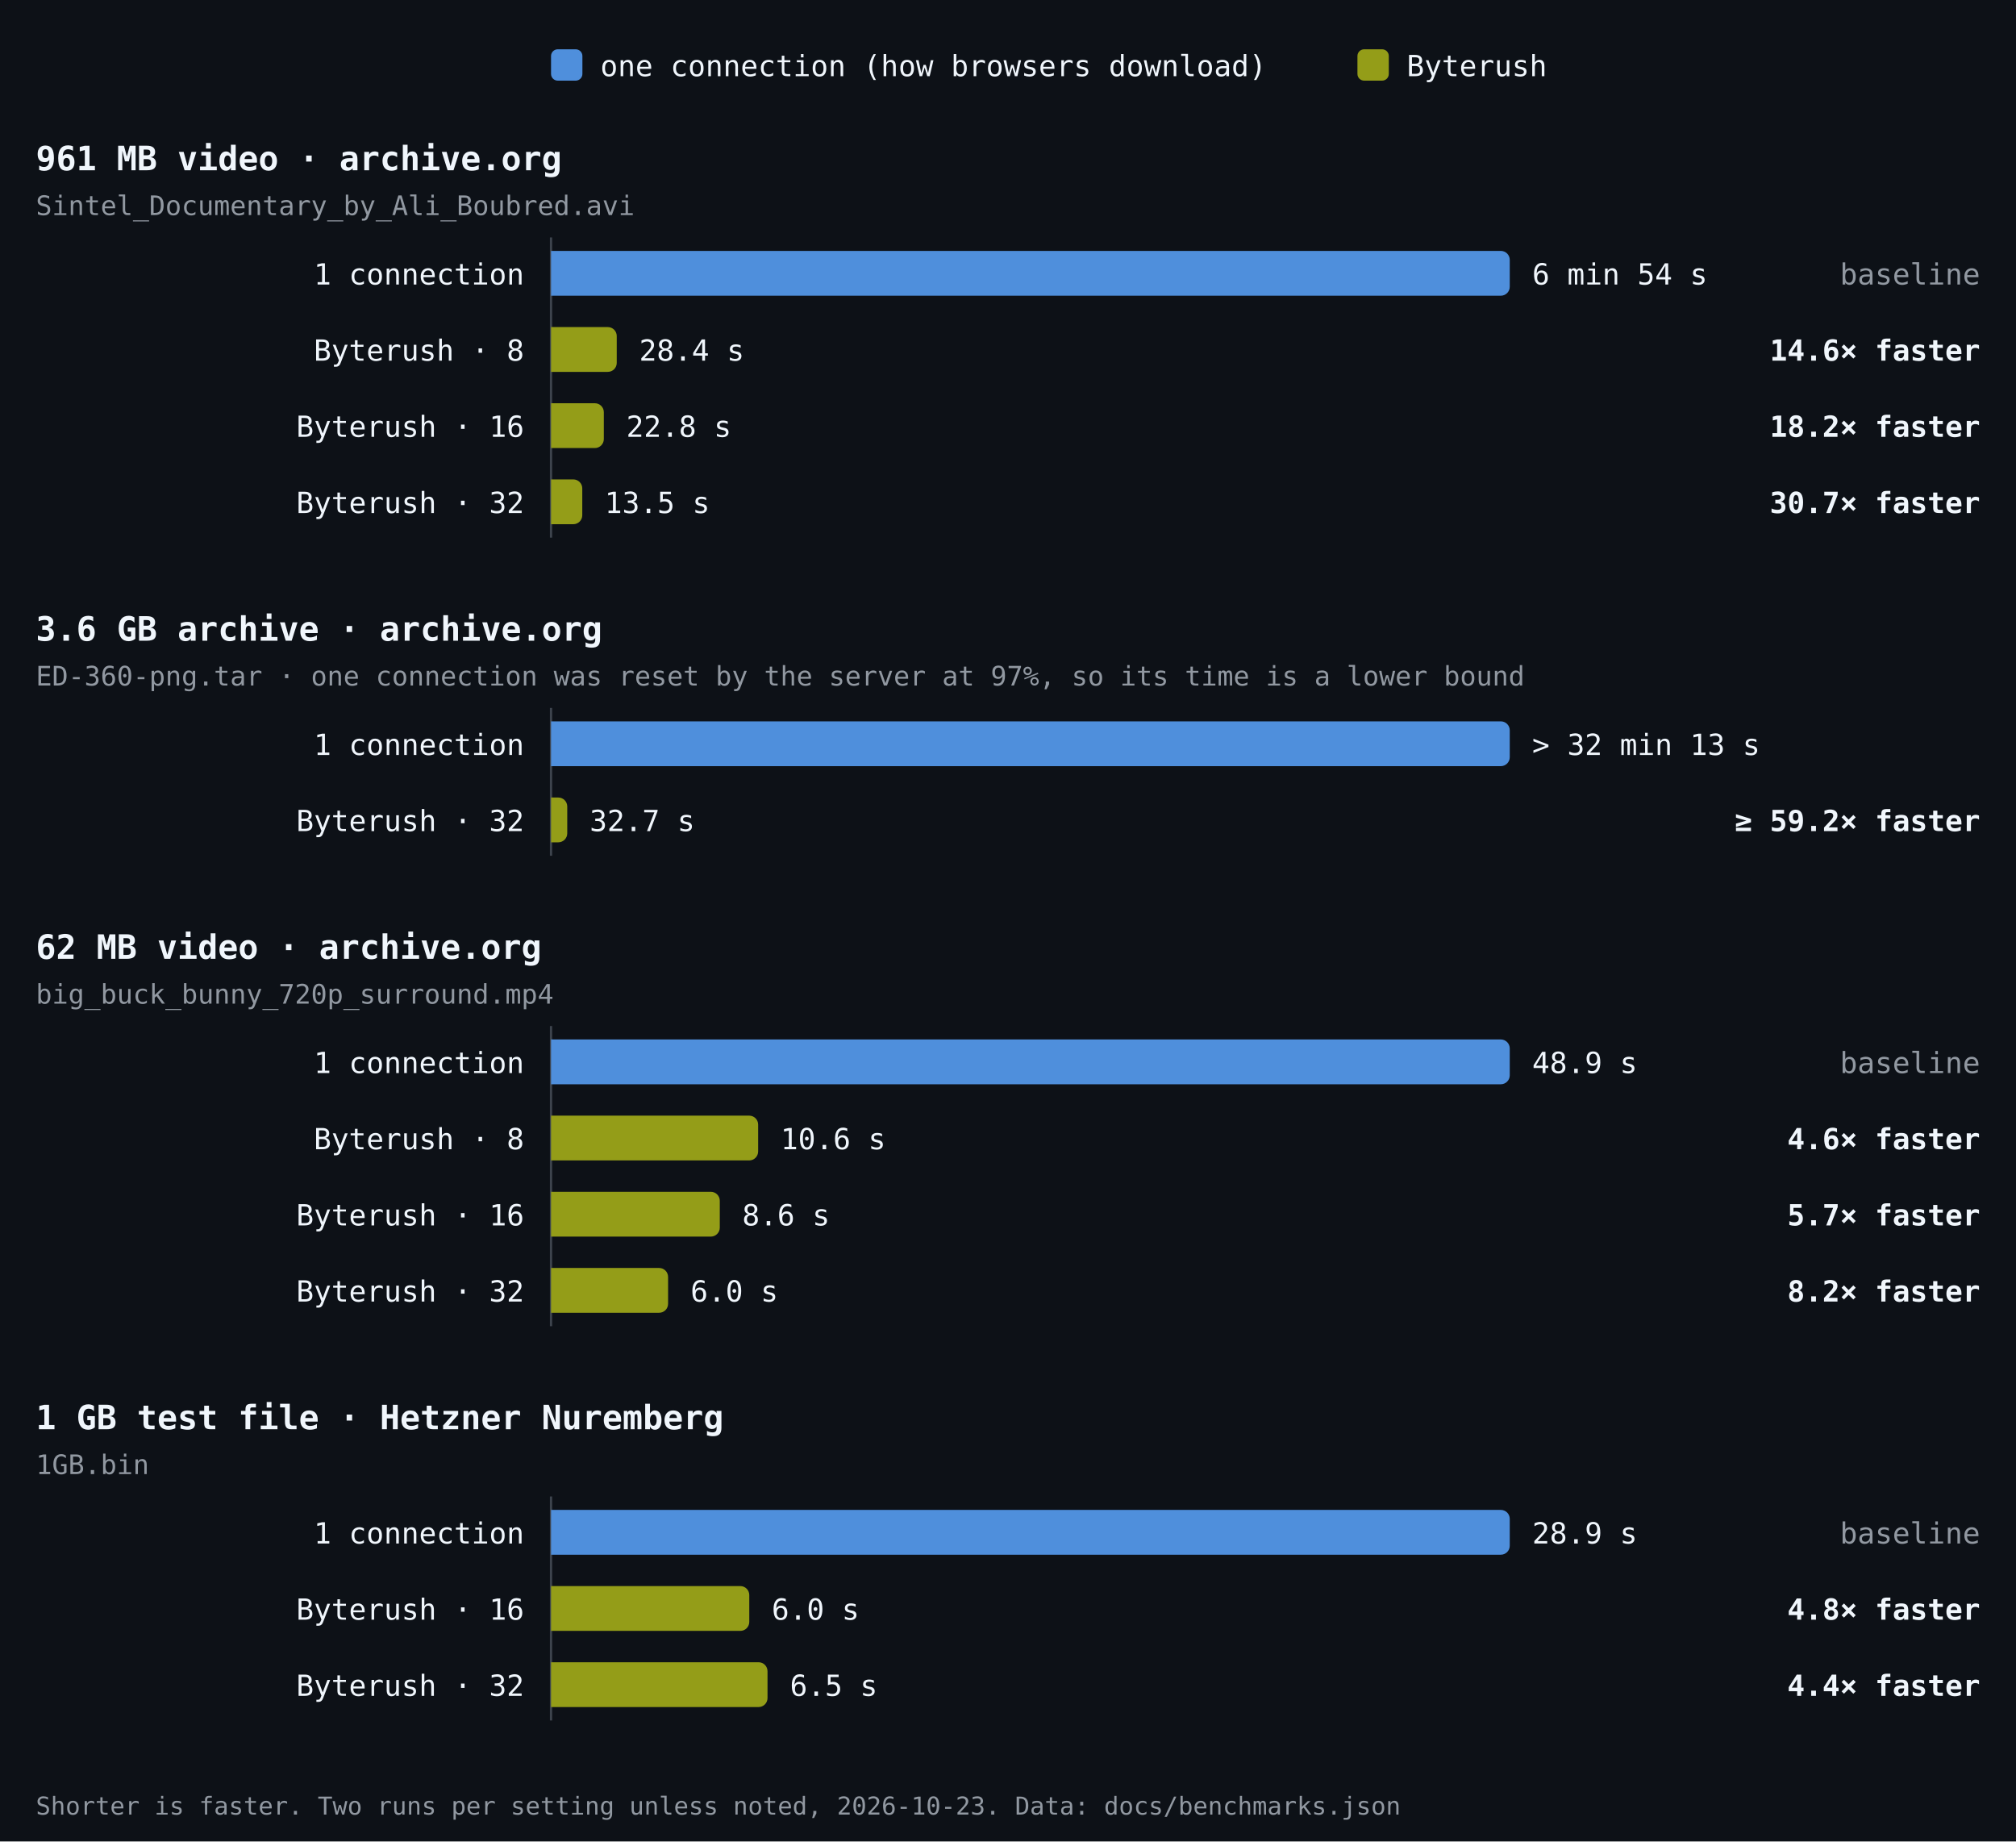
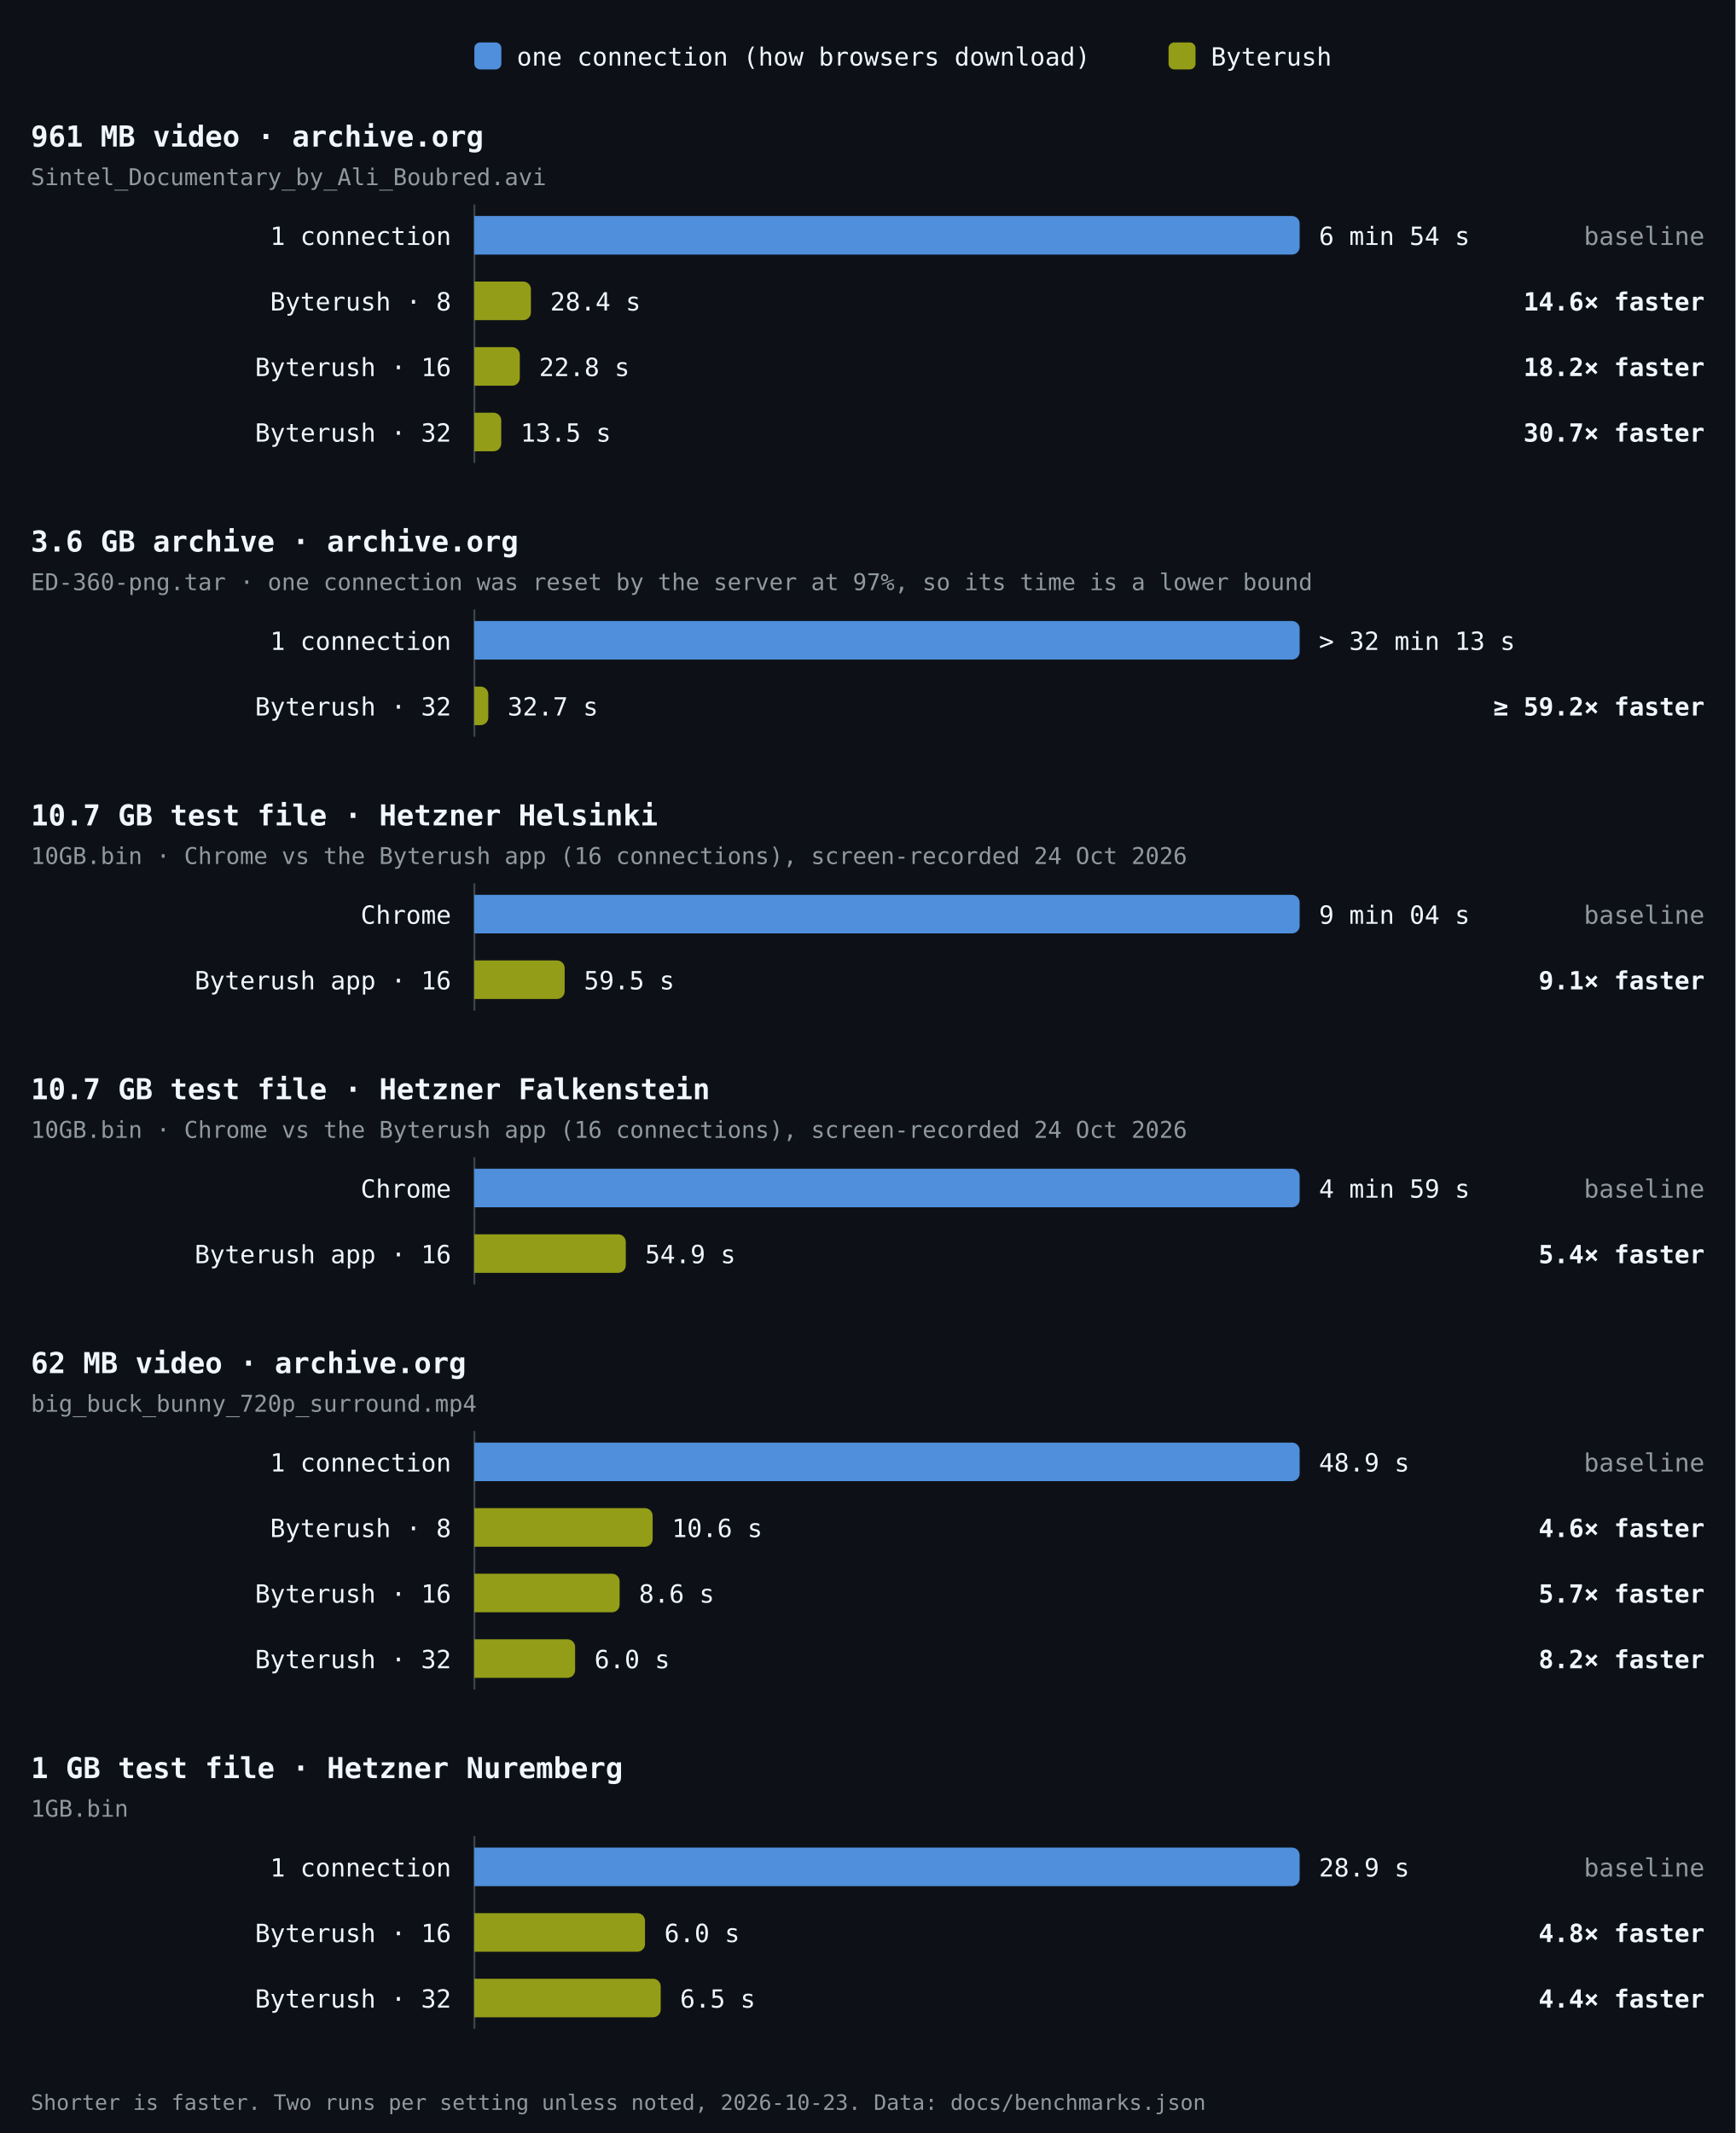
- <svg xmlns="http://www.w3.org/2000/svg" width="900" height="822" viewBox="0 0 900 822" role="img" aria-label="Download time, one connection against Byterush">
-   <rect width="900" height="822" fill="#0d1117" />
+ <svg xmlns="http://www.w3.org/2000/svg" width="900" height="1106" viewBox="0 0 900 1106" role="img" aria-label="Download time, one connection against Byterush">
+   <rect width="900" height="1106" fill="#0d1117" />
  <rect x="246" y="22" width="14" height="14" rx="3" fill="#4f8fdc" />
  <text x="268" y="34" font-family="ui-monospace, SFMono-Regular, Menlo, Consolas, monospace" font-size="13" fill="#f0f6fc">one connection (how browsers download)</text>
  <rect x="606" y="22" width="14" height="14" rx="3" fill="#949d18" />
  <text x="628" y="34" font-family="ui-monospace, SFMono-Regular, Menlo, Consolas, monospace" font-size="13" fill="#f0f6fc">Byterush</text>
  <text x="16" y="76" font-family="ui-monospace, SFMono-Regular, Menlo, Consolas, monospace" font-size="15" font-weight="700" fill="#f0f6fc">961 MB video · archive.org</text>
  <text x="16" y="96" font-family="ui-monospace, SFMono-Regular, Menlo, Consolas, monospace" font-size="12" fill="#9198a1">Sintel_Documentary_by_Ali_Boubred.avi</text>
  <line x1="246" y1="106" x2="246" y2="240" stroke="#3d444d" stroke-width="1" />
  <text x="234" y="127" text-anchor="end" font-family="ui-monospace, SFMono-Regular, Menlo, Consolas, monospace" font-size="13" fill="#f0f6fc">1 connection</text>
  <path d="M246 112 h424 a4 4 0 0 1 4 4 v12 a4 4 0 0 1 -4 4 h-424 z" fill="#4f8fdc" />
  <text x="684" y="127" font-family="ui-monospace, SFMono-Regular, Menlo, Consolas, monospace" font-size="13" fill="#f0f6fc">6 min 54 s</text>
  <text x="884" y="127" text-anchor="end" font-family="ui-monospace, SFMono-Regular, Menlo, Consolas, monospace" font-size="13" font-weight="400" fill="#9198a1">baseline</text>
  <text x="234" y="161" text-anchor="end" font-family="ui-monospace, SFMono-Regular, Menlo, Consolas, monospace" font-size="13" fill="#f0f6fc">Byterush · 8</text>
  <path d="M246 146 h25.332 a4 4 0 0 1 4 4 v12 a4 4 0 0 1 -4 4 h-25.332 z" fill="#949d18" />
  <text x="285.332" y="161" font-family="ui-monospace, SFMono-Regular, Menlo, Consolas, monospace" font-size="13" fill="#f0f6fc">28.4 s</text>
  <text x="884" y="161" text-anchor="end" font-family="ui-monospace, SFMono-Regular, Menlo, Consolas, monospace" font-size="13" font-weight="700" fill="#f0f6fc">14.6× faster</text>
  <text x="234" y="195" text-anchor="end" font-family="ui-monospace, SFMono-Regular, Menlo, Consolas, monospace" font-size="13" fill="#f0f6fc">Byterush · 16</text>
  <path d="M246 180 h19.567 a4 4 0 0 1 4 4 v12 a4 4 0 0 1 -4 4 h-19.567 z" fill="#949d18" />
  <text x="279.567" y="195" font-family="ui-monospace, SFMono-Regular, Menlo, Consolas, monospace" font-size="13" fill="#f0f6fc">22.8 s</text>
  <text x="884" y="195" text-anchor="end" font-family="ui-monospace, SFMono-Regular, Menlo, Consolas, monospace" font-size="13" font-weight="700" fill="#f0f6fc">18.2× faster</text>
  <text x="234" y="229" text-anchor="end" font-family="ui-monospace, SFMono-Regular, Menlo, Consolas, monospace" font-size="13" fill="#f0f6fc">Byterush · 32</text>
  <path d="M246 214 h9.943 a4 4 0 0 1 4 4 v12 a4 4 0 0 1 -4 4 h-9.943 z" fill="#949d18" />
  <text x="269.943" y="229" font-family="ui-monospace, SFMono-Regular, Menlo, Consolas, monospace" font-size="13" fill="#f0f6fc">13.5 s</text>
  <text x="884" y="229" text-anchor="end" font-family="ui-monospace, SFMono-Regular, Menlo, Consolas, monospace" font-size="13" font-weight="700" fill="#f0f6fc">30.7× faster</text>
  <text x="16" y="286" font-family="ui-monospace, SFMono-Regular, Menlo, Consolas, monospace" font-size="15" font-weight="700" fill="#f0f6fc">3.6 GB archive · archive.org</text>
  <text x="16" y="306" font-family="ui-monospace, SFMono-Regular, Menlo, Consolas, monospace" font-size="12" fill="#9198a1">ED-360-png.tar · one connection was reset by the server at 97%, so its time is a lower bound</text>
  <line x1="246" y1="316" x2="246" y2="382" stroke="#3d444d" stroke-width="1" />
  <text x="234" y="337" text-anchor="end" font-family="ui-monospace, SFMono-Regular, Menlo, Consolas, monospace" font-size="13" fill="#f0f6fc">1 connection</text>
  <path d="M246 322 h424 a4 4 0 0 1 4 4 v12 a4 4 0 0 1 -4 4 h-424 z" fill="#4f8fdc" />
  <text x="684" y="337" font-family="ui-monospace, SFMono-Regular, Menlo, Consolas, monospace" font-size="13" fill="#f0f6fc">&gt; 32 min 13 s</text>
  <text x="884" y="337" text-anchor="end" font-family="ui-monospace, SFMono-Regular, Menlo, Consolas, monospace" font-size="13" font-weight="400" fill="#9198a1" />
  <text x="234" y="371" text-anchor="end" font-family="ui-monospace, SFMono-Regular, Menlo, Consolas, monospace" font-size="13" fill="#f0f6fc">Byterush · 32</text>
  <path d="M246 356 h3.234 a4 4 0 0 1 4 4 v12 a4 4 0 0 1 -4 4 h-3.234 z" fill="#949d18" />
  <text x="263.234" y="371" font-family="ui-monospace, SFMono-Regular, Menlo, Consolas, monospace" font-size="13" fill="#f0f6fc">32.7 s</text>
  <text x="884" y="371" text-anchor="end" font-family="ui-monospace, SFMono-Regular, Menlo, Consolas, monospace" font-size="13" font-weight="700" fill="#f0f6fc">≥ 59.2× faster</text>
-   <text x="16" y="428" font-family="ui-monospace, SFMono-Regular, Menlo, Consolas, monospace" font-size="15" font-weight="700" fill="#f0f6fc">62 MB video · archive.org</text>
-   <text x="16" y="448" font-family="ui-monospace, SFMono-Regular, Menlo, Consolas, monospace" font-size="12" fill="#9198a1">big_buck_bunny_720p_surround.mp4</text>
-   <line x1="246" y1="458" x2="246" y2="592" stroke="#3d444d" stroke-width="1" />
-   <text x="234" y="479" text-anchor="end" font-family="ui-monospace, SFMono-Regular, Menlo, Consolas, monospace" font-size="13" fill="#f0f6fc">1 connection</text>
+   <text x="16" y="428" font-family="ui-monospace, SFMono-Regular, Menlo, Consolas, monospace" font-size="15" font-weight="700" fill="#f0f6fc">10.7 GB test file · Hetzner Helsinki</text>
+   <text x="16" y="448" font-family="ui-monospace, SFMono-Regular, Menlo, Consolas, monospace" font-size="12" fill="#9198a1">10GB.bin · Chrome vs the Byterush app (16 connections), screen-recorded 24 Oct 2026</text>
+   <line x1="246" y1="458" x2="246" y2="524" stroke="#3d444d" stroke-width="1" />
+   <text x="234" y="479" text-anchor="end" font-family="ui-monospace, SFMono-Regular, Menlo, Consolas, monospace" font-size="13" fill="#f0f6fc">Chrome</text>
  <path d="M246 464 h424 a4 4 0 0 1 4 4 v12 a4 4 0 0 1 -4 4 h-424 z" fill="#4f8fdc" />
-   <text x="684" y="479" font-family="ui-monospace, SFMono-Regular, Menlo, Consolas, monospace" font-size="13" fill="#f0f6fc">48.9 s</text>
+   <text x="684" y="479" font-family="ui-monospace, SFMono-Regular, Menlo, Consolas, monospace" font-size="13" fill="#f0f6fc">9 min 04 s</text>
  <text x="884" y="479" text-anchor="end" font-family="ui-monospace, SFMono-Regular, Menlo, Consolas, monospace" font-size="13" font-weight="400" fill="#9198a1">baseline</text>
-   <text x="234" y="513" text-anchor="end" font-family="ui-monospace, SFMono-Regular, Menlo, Consolas, monospace" font-size="13" fill="#f0f6fc">Byterush · 8</text>
-   <path d="M246 498 h88.459 a4 4 0 0 1 4 4 v12 a4 4 0 0 1 -4 4 h-88.459 z" fill="#949d18" />
-   <text x="348.459" y="513" font-family="ui-monospace, SFMono-Regular, Menlo, Consolas, monospace" font-size="13" fill="#f0f6fc">10.6 s</text>
-   <text x="884" y="513" text-anchor="end" font-family="ui-monospace, SFMono-Regular, Menlo, Consolas, monospace" font-size="13" font-weight="700" fill="#f0f6fc">4.6× faster</text>
-   <text x="234" y="547" text-anchor="end" font-family="ui-monospace, SFMono-Regular, Menlo, Consolas, monospace" font-size="13" fill="#f0f6fc">Byterush · 16</text>
-   <path d="M246 532 h71.334 a4 4 0 0 1 4 4 v12 a4 4 0 0 1 -4 4 h-71.334 z" fill="#949d18" />
-   <text x="331.334" y="547" font-family="ui-monospace, SFMono-Regular, Menlo, Consolas, monospace" font-size="13" fill="#f0f6fc">8.6 s</text>
-   <text x="884" y="547" text-anchor="end" font-family="ui-monospace, SFMono-Regular, Menlo, Consolas, monospace" font-size="13" font-weight="700" fill="#f0f6fc">5.7× faster</text>
-   <text x="234" y="581" text-anchor="end" font-family="ui-monospace, SFMono-Regular, Menlo, Consolas, monospace" font-size="13" fill="#f0f6fc">Byterush · 32</text>
-   <path d="M246 566 h48.252 a4 4 0 0 1 4 4 v12 a4 4 0 0 1 -4 4 h-48.252 z" fill="#949d18" />
-   <text x="308.252" y="581" font-family="ui-monospace, SFMono-Regular, Menlo, Consolas, monospace" font-size="13" fill="#f0f6fc">6.0 s</text>
-   <text x="884" y="581" text-anchor="end" font-family="ui-monospace, SFMono-Regular, Menlo, Consolas, monospace" font-size="13" font-weight="700" fill="#f0f6fc">8.2× faster</text>
-   <text x="16" y="638" font-family="ui-monospace, SFMono-Regular, Menlo, Consolas, monospace" font-size="15" font-weight="700" fill="#f0f6fc">1 GB test file · Hetzner Nuremberg</text>
-   <text x="16" y="658" font-family="ui-monospace, SFMono-Regular, Menlo, Consolas, monospace" font-size="12" fill="#9198a1">1GB.bin</text>
-   <line x1="246" y1="668" x2="246" y2="768" stroke="#3d444d" stroke-width="1" />
-   <text x="234" y="689" text-anchor="end" font-family="ui-monospace, SFMono-Regular, Menlo, Consolas, monospace" font-size="13" fill="#f0f6fc">1 connection</text>
-   <path d="M246 674 h424 a4 4 0 0 1 4 4 v12 a4 4 0 0 1 -4 4 h-424 z" fill="#4f8fdc" />
-   <text x="684" y="689" font-family="ui-monospace, SFMono-Regular, Menlo, Consolas, monospace" font-size="13" fill="#f0f6fc">28.9 s</text>
-   <text x="884" y="689" text-anchor="end" font-family="ui-monospace, SFMono-Regular, Menlo, Consolas, monospace" font-size="13" font-weight="400" fill="#9198a1">baseline</text>
-   <text x="234" y="723" text-anchor="end" font-family="ui-monospace, SFMono-Regular, Menlo, Consolas, monospace" font-size="13" fill="#f0f6fc">Byterush · 16</text>
-   <path d="M246 708 h84.501 a4 4 0 0 1 4 4 v12 a4 4 0 0 1 -4 4 h-84.501 z" fill="#949d18" />
-   <text x="344.501" y="723" font-family="ui-monospace, SFMono-Regular, Menlo, Consolas, monospace" font-size="13" fill="#f0f6fc">6.0 s</text>
-   <text x="884" y="723" text-anchor="end" font-family="ui-monospace, SFMono-Regular, Menlo, Consolas, monospace" font-size="13" font-weight="700" fill="#f0f6fc">4.8× faster</text>
-   <text x="234" y="757" text-anchor="end" font-family="ui-monospace, SFMono-Regular, Menlo, Consolas, monospace" font-size="13" fill="#f0f6fc">Byterush · 32</text>
-   <path d="M246 742 h92.64 a4 4 0 0 1 4 4 v12 a4 4 0 0 1 -4 4 h-92.64 z" fill="#949d18" />
-   <text x="352.64" y="757" font-family="ui-monospace, SFMono-Regular, Menlo, Consolas, monospace" font-size="13" fill="#f0f6fc">6.5 s</text>
-   <text x="884" y="757" text-anchor="end" font-family="ui-monospace, SFMono-Regular, Menlo, Consolas, monospace" font-size="13" font-weight="700" fill="#f0f6fc">4.4× faster</text>
-   <text x="16" y="810" font-family="ui-monospace, SFMono-Regular, Menlo, Consolas, monospace" font-size="11" fill="#9198a1">Shorter is faster. Two runs per setting unless noted, 2026-10-23. Data: docs/benchmarks.json</text>
+   <text x="234" y="513" text-anchor="end" font-family="ui-monospace, SFMono-Regular, Menlo, Consolas, monospace" font-size="13" fill="#f0f6fc">Byterush app · 16</text>
+   <path d="M246 498 h42.834 a4 4 0 0 1 4 4 v12 a4 4 0 0 1 -4 4 h-42.834 z" fill="#949d18" />
+   <text x="302.834" y="513" font-family="ui-monospace, SFMono-Regular, Menlo, Consolas, monospace" font-size="13" fill="#f0f6fc">59.5 s</text>
+   <text x="884" y="513" text-anchor="end" font-family="ui-monospace, SFMono-Regular, Menlo, Consolas, monospace" font-size="13" font-weight="700" fill="#f0f6fc">9.1× faster</text>
+   <text x="16" y="570" font-family="ui-monospace, SFMono-Regular, Menlo, Consolas, monospace" font-size="15" font-weight="700" fill="#f0f6fc">10.7 GB test file · Hetzner Falkenstein</text>
+   <text x="16" y="590" font-family="ui-monospace, SFMono-Regular, Menlo, Consolas, monospace" font-size="12" fill="#9198a1">10GB.bin · Chrome vs the Byterush app (16 connections), screen-recorded 24 Oct 2026</text>
+   <line x1="246" y1="600" x2="246" y2="666" stroke="#3d444d" stroke-width="1" />
+   <text x="234" y="621" text-anchor="end" font-family="ui-monospace, SFMono-Regular, Menlo, Consolas, monospace" font-size="13" fill="#f0f6fc">Chrome</text>
+   <path d="M246 606 h424 a4 4 0 0 1 4 4 v12 a4 4 0 0 1 -4 4 h-424 z" fill="#4f8fdc" />
+   <text x="684" y="621" font-family="ui-monospace, SFMono-Regular, Menlo, Consolas, monospace" font-size="13" fill="#f0f6fc">4 min 59 s</text>
+   <text x="884" y="621" text-anchor="end" font-family="ui-monospace, SFMono-Regular, Menlo, Consolas, monospace" font-size="13" font-weight="400" fill="#9198a1">baseline</text>
+   <text x="234" y="655" text-anchor="end" font-family="ui-monospace, SFMono-Regular, Menlo, Consolas, monospace" font-size="13" fill="#f0f6fc">Byterush app · 16</text>
+   <path d="M246 640 h74.532 a4 4 0 0 1 4 4 v12 a4 4 0 0 1 -4 4 h-74.532 z" fill="#949d18" />
+   <text x="334.532" y="655" font-family="ui-monospace, SFMono-Regular, Menlo, Consolas, monospace" font-size="13" fill="#f0f6fc">54.9 s</text>
+   <text x="884" y="655" text-anchor="end" font-family="ui-monospace, SFMono-Regular, Menlo, Consolas, monospace" font-size="13" font-weight="700" fill="#f0f6fc">5.4× faster</text>
+   <text x="16" y="712" font-family="ui-monospace, SFMono-Regular, Menlo, Consolas, monospace" font-size="15" font-weight="700" fill="#f0f6fc">62 MB video · archive.org</text>
+   <text x="16" y="732" font-family="ui-monospace, SFMono-Regular, Menlo, Consolas, monospace" font-size="12" fill="#9198a1">big_buck_bunny_720p_surround.mp4</text>
+   <line x1="246" y1="742" x2="246" y2="876" stroke="#3d444d" stroke-width="1" />
+   <text x="234" y="763" text-anchor="end" font-family="ui-monospace, SFMono-Regular, Menlo, Consolas, monospace" font-size="13" fill="#f0f6fc">1 connection</text>
+   <path d="M246 748 h424 a4 4 0 0 1 4 4 v12 a4 4 0 0 1 -4 4 h-424 z" fill="#4f8fdc" />
+   <text x="684" y="763" font-family="ui-monospace, SFMono-Regular, Menlo, Consolas, monospace" font-size="13" fill="#f0f6fc">48.9 s</text>
+   <text x="884" y="763" text-anchor="end" font-family="ui-monospace, SFMono-Regular, Menlo, Consolas, monospace" font-size="13" font-weight="400" fill="#9198a1">baseline</text>
+   <text x="234" y="797" text-anchor="end" font-family="ui-monospace, SFMono-Regular, Menlo, Consolas, monospace" font-size="13" fill="#f0f6fc">Byterush · 8</text>
+   <path d="M246 782 h88.459 a4 4 0 0 1 4 4 v12 a4 4 0 0 1 -4 4 h-88.459 z" fill="#949d18" />
+   <text x="348.459" y="797" font-family="ui-monospace, SFMono-Regular, Menlo, Consolas, monospace" font-size="13" fill="#f0f6fc">10.6 s</text>
+   <text x="884" y="797" text-anchor="end" font-family="ui-monospace, SFMono-Regular, Menlo, Consolas, monospace" font-size="13" font-weight="700" fill="#f0f6fc">4.6× faster</text>
+   <text x="234" y="831" text-anchor="end" font-family="ui-monospace, SFMono-Regular, Menlo, Consolas, monospace" font-size="13" fill="#f0f6fc">Byterush · 16</text>
+   <path d="M246 816 h71.334 a4 4 0 0 1 4 4 v12 a4 4 0 0 1 -4 4 h-71.334 z" fill="#949d18" />
+   <text x="331.334" y="831" font-family="ui-monospace, SFMono-Regular, Menlo, Consolas, monospace" font-size="13" fill="#f0f6fc">8.6 s</text>
+   <text x="884" y="831" text-anchor="end" font-family="ui-monospace, SFMono-Regular, Menlo, Consolas, monospace" font-size="13" font-weight="700" fill="#f0f6fc">5.7× faster</text>
+   <text x="234" y="865" text-anchor="end" font-family="ui-monospace, SFMono-Regular, Menlo, Consolas, monospace" font-size="13" fill="#f0f6fc">Byterush · 32</text>
+   <path d="M246 850 h48.252 a4 4 0 0 1 4 4 v12 a4 4 0 0 1 -4 4 h-48.252 z" fill="#949d18" />
+   <text x="308.252" y="865" font-family="ui-monospace, SFMono-Regular, Menlo, Consolas, monospace" font-size="13" fill="#f0f6fc">6.0 s</text>
+   <text x="884" y="865" text-anchor="end" font-family="ui-monospace, SFMono-Regular, Menlo, Consolas, monospace" font-size="13" font-weight="700" fill="#f0f6fc">8.2× faster</text>
+   <text x="16" y="922" font-family="ui-monospace, SFMono-Regular, Menlo, Consolas, monospace" font-size="15" font-weight="700" fill="#f0f6fc">1 GB test file · Hetzner Nuremberg</text>
+   <text x="16" y="942" font-family="ui-monospace, SFMono-Regular, Menlo, Consolas, monospace" font-size="12" fill="#9198a1">1GB.bin</text>
+   <line x1="246" y1="952" x2="246" y2="1052" stroke="#3d444d" stroke-width="1" />
+   <text x="234" y="973" text-anchor="end" font-family="ui-monospace, SFMono-Regular, Menlo, Consolas, monospace" font-size="13" fill="#f0f6fc">1 connection</text>
+   <path d="M246 958 h424 a4 4 0 0 1 4 4 v12 a4 4 0 0 1 -4 4 h-424 z" fill="#4f8fdc" />
+   <text x="684" y="973" font-family="ui-monospace, SFMono-Regular, Menlo, Consolas, monospace" font-size="13" fill="#f0f6fc">28.9 s</text>
+   <text x="884" y="973" text-anchor="end" font-family="ui-monospace, SFMono-Regular, Menlo, Consolas, monospace" font-size="13" font-weight="400" fill="#9198a1">baseline</text>
+   <text x="234" y="1007" text-anchor="end" font-family="ui-monospace, SFMono-Regular, Menlo, Consolas, monospace" font-size="13" fill="#f0f6fc">Byterush · 16</text>
+   <path d="M246 992 h84.501 a4 4 0 0 1 4 4 v12 a4 4 0 0 1 -4 4 h-84.501 z" fill="#949d18" />
+   <text x="344.501" y="1007" font-family="ui-monospace, SFMono-Regular, Menlo, Consolas, monospace" font-size="13" fill="#f0f6fc">6.0 s</text>
+   <text x="884" y="1007" text-anchor="end" font-family="ui-monospace, SFMono-Regular, Menlo, Consolas, monospace" font-size="13" font-weight="700" fill="#f0f6fc">4.8× faster</text>
+   <text x="234" y="1041" text-anchor="end" font-family="ui-monospace, SFMono-Regular, Menlo, Consolas, monospace" font-size="13" fill="#f0f6fc">Byterush · 32</text>
+   <path d="M246 1026 h92.64 a4 4 0 0 1 4 4 v12 a4 4 0 0 1 -4 4 h-92.64 z" fill="#949d18" />
+   <text x="352.64" y="1041" font-family="ui-monospace, SFMono-Regular, Menlo, Consolas, monospace" font-size="13" fill="#f0f6fc">6.5 s</text>
+   <text x="884" y="1041" text-anchor="end" font-family="ui-monospace, SFMono-Regular, Menlo, Consolas, monospace" font-size="13" font-weight="700" fill="#f0f6fc">4.4× faster</text>
+   <text x="16" y="1094" font-family="ui-monospace, SFMono-Regular, Menlo, Consolas, monospace" font-size="11" fill="#9198a1">Shorter is faster. Two runs per setting unless noted, 2026-10-23. Data: docs/benchmarks.json</text>
</svg>
